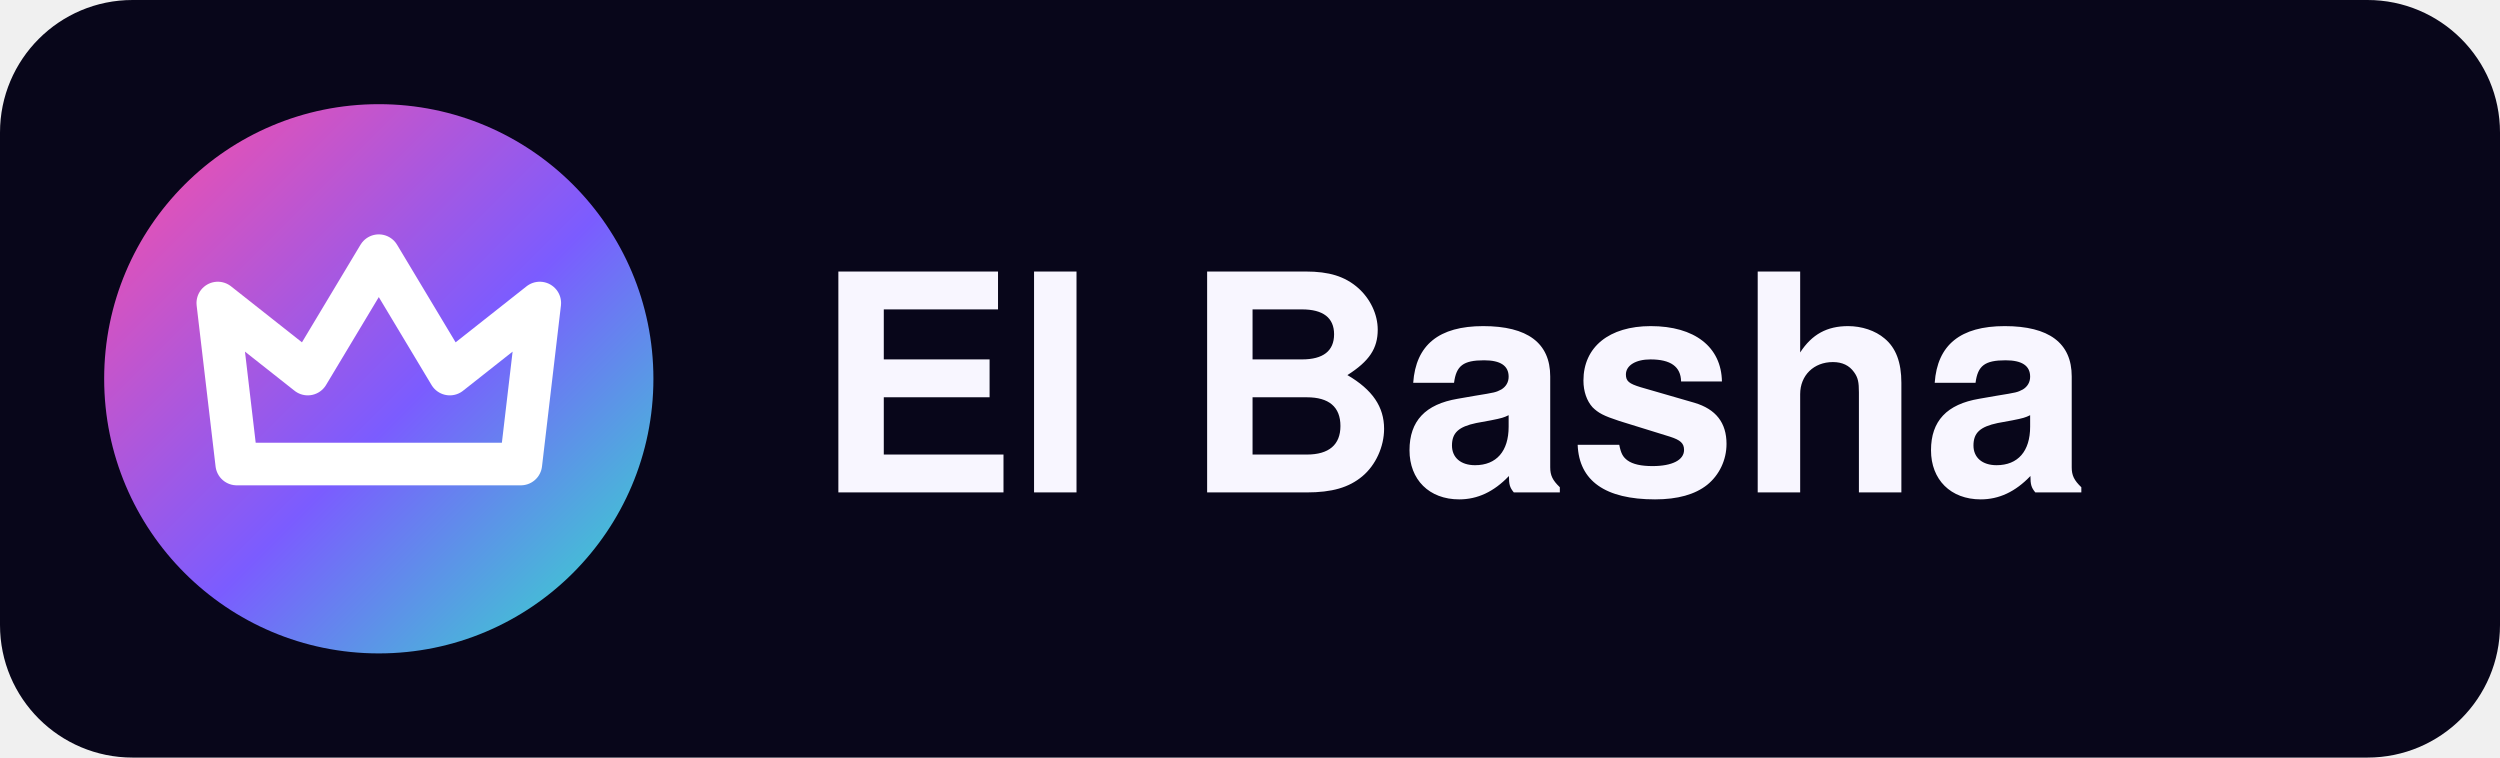
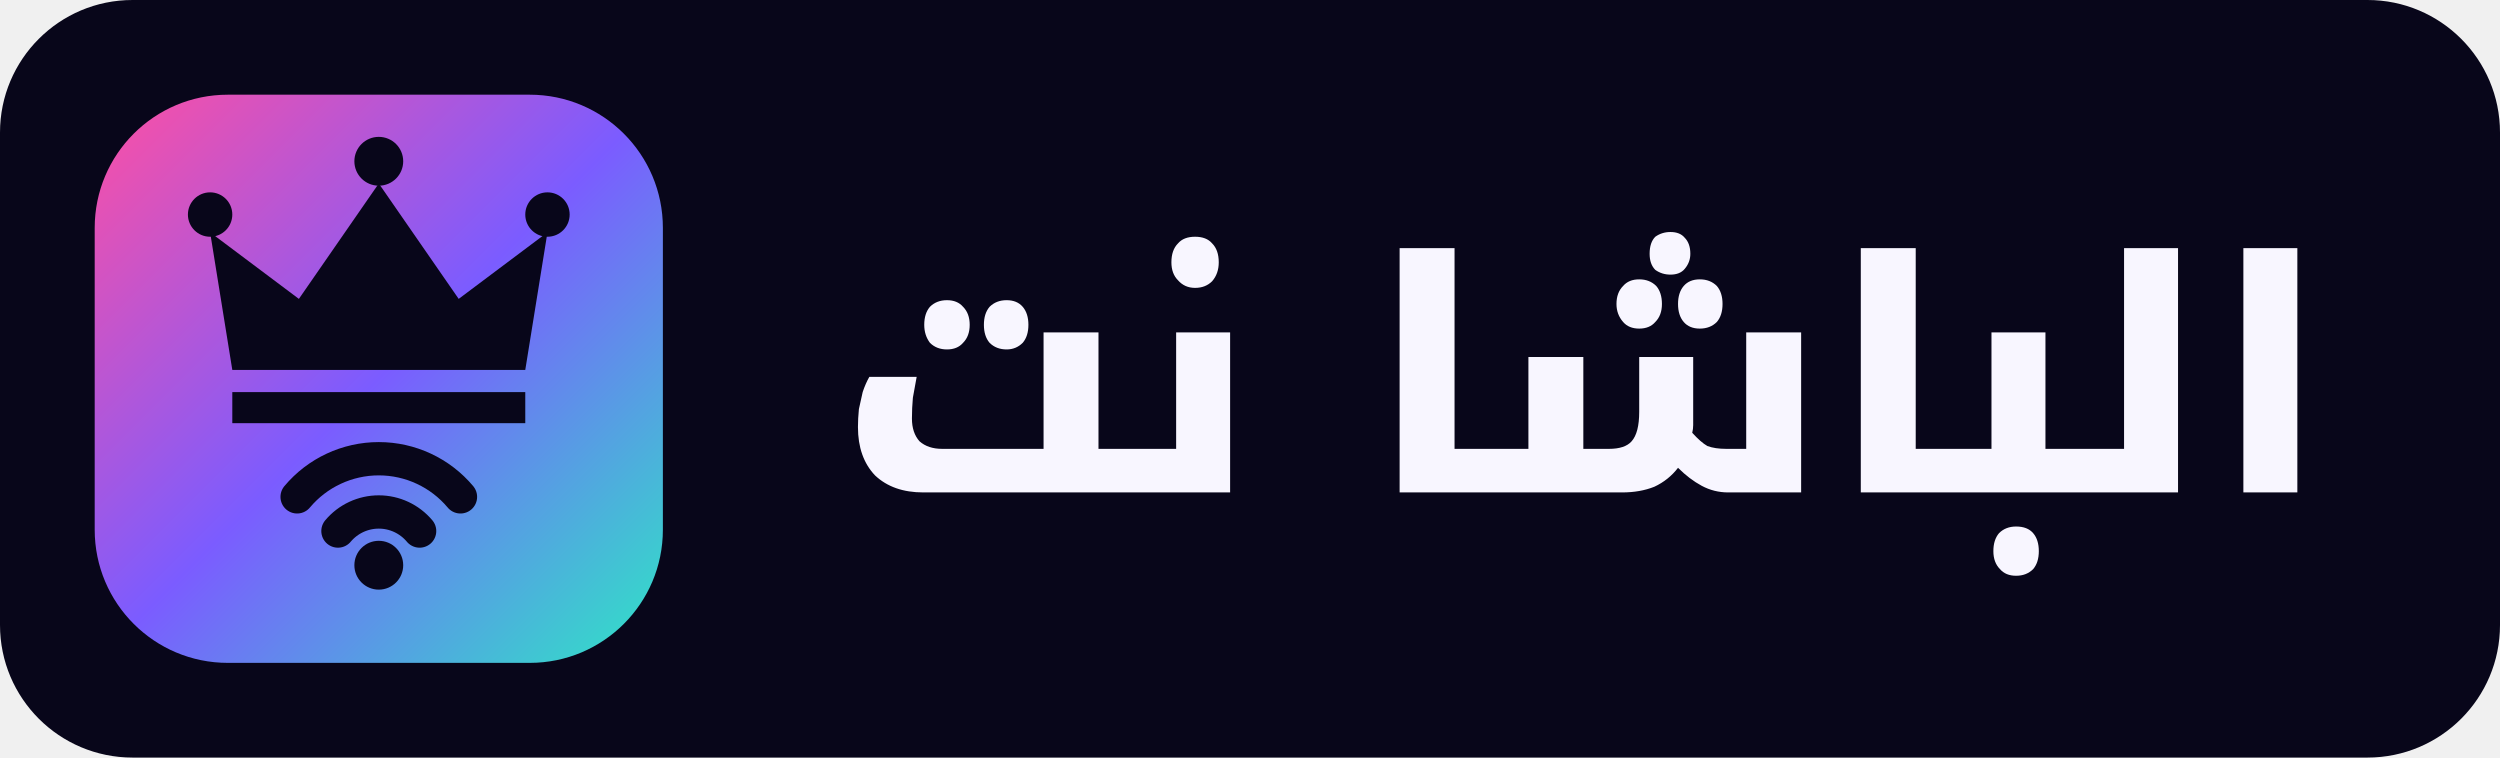
<svg xmlns="http://www.w3.org/2000/svg" viewBox="0 0 264 80" role="img" aria-label="الباشا نت - El Basha Net">
+   <defs>
+     <linearGradient id="t" x1="0" y1="0" x2="1" y2="1">
+       <stop offset="0" stop-color="#ff4fa3" />
+       <stop offset="0.5" stop-color="#7b5cff" />
+       <stop offset="1" stop-color="#2ee6c5" />
+     </linearGradient>
+   </defs>
  <rect width="264" height="80" rx="14" fill="#08061a" />
-   <g transform="translate(8 8)">
-     <defs>
-       <linearGradient id="au" x1="0" y1="0" x2="1" y2="1">
-         <stop offset="0" stop-color="#ff4fa3" />
-         <stop offset=".55" stop-color="#7b5cff" />
-         <stop offset="1" stop-color="#2ee6c5" />
-       </linearGradient>
-     </defs>
-     <circle cx="32" cy="32" r="29" fill="url(#au)" />
-     <path d="M17 41l-2-17 9.5 7.5L32 19l7.5 12.5L49 24l-2 17z" fill="none" stroke="#fff" stroke-width="4.5" stroke-linecap="round" stroke-linejoin="round" />
+   <g transform="translate(10 10) scale(.46875)">
+     <rect width="128" height="128" rx="30" fill="url(#t)" />
+     <path d="M31 62L26 31 46 46 64 20 82 46 102 31 97 62Z" fill="#08061a" />
+     <path d="M31 67H97V74H31Z" fill="#08061a" />
+     <g fill="#08061a">
+       <circle cx="26" cy="27" r="5" />
+       <circle cx="64" cy="15" r="5.5" />
+       <circle cx="102" cy="27" r="5" />
+       <circle cx="64" cy="106" r="5.5" />
+     </g>
+     <path d="M45.6 90.6A24 24 0 0 1 82.4 90.6M54.8 98.3A12 12 0 0 1 73.2 98.3" fill="none" stroke="#08061a" stroke-width="7.5" stroke-linecap="round" />
  </g>
-   <text x="86" y="52" font-family="Helvetica,Arial,sans-serif" font-size="32" font-weight="800" fill="#f8f6ff">El Basha</text>
+   <path d="M100 36.9Q98.9 36.9 98.2 36.2Q97.6 35.4 97.6 34.3Q97.6 33.1 98.2 32.4Q98.9 31.7 100 31.7Q101.1 31.7 101.7 32.4Q102.4 33.1 102.4 34.3Q102.4 35.5 101.7 36.2Q101.1 36.9 100 36.9ZM106.3 36.9Q105.2 36.9 104.5 36.2Q103.9 35.5 103.9 34.3Q103.9 33.1 104.5 32.4Q105.2 31.7 106.3 31.7Q107.4 31.7 108 32.4Q108.6 33.1 108.6 34.3Q108.6 35.5 108 36.2Q107.3 36.9 106.3 36.9ZM97.5 52Q94.3 52 92.4 50.2Q90.6 48.3 90.6 45.1Q90.6 44.2 90.7 43.2Q90.9 42.3 91.1 41.4Q91.4 40.5 91.8 39.8H96.8Q96.6 40.9 96.4 42Q96.3 43.1 96.3 44.2Q96.3 45.7 97.1 46.6Q98 47.4 99.5 47.4H110.2V35.1H116V47.4H120.4Q120.5 47.4 120.5 47.6V51.8Q120.5 52 120.4 52ZM126.2 30.4Q125.1 30.4 124.4 29.6Q123.7 28.9 123.7 27.7Q123.7 26.4 124.4 25.7Q125 25 126.2 25Q127.4 25 128 25.7Q128.7 26.4 128.7 27.7Q128.7 28.9 128 29.7Q127.3 30.4 126.2 30.4ZM120 52Q119.9 52 119.9 51.8V47.6Q119.9 47.4 120 47.4H124.2V35.1H129.9V52ZM157.7 47.4Q157.9 47.4 157.9 47.6V51.8Q157.9 52 157.7 52H147.8V26.2H153.6V47.4ZM176.4 29Q175.5 29 174.8 28.5Q174.2 27.9 174.2 26.8Q174.2 25.6 174.8 25Q175.5 24.5 176.4 24.5Q177.4 24.5 177.9 25.1Q178.5 25.7 178.5 26.8Q178.5 27.7 177.9 28.4Q177.4 29 176.4 29ZM173.1 34.7Q172 34.7 171.4 34Q170.7 33.2 170.7 32.1Q170.7 30.9 171.4 30.2Q172 29.5 173.1 29.5Q174.2 29.5 174.9 30.2Q175.5 30.9 175.5 32.1Q175.5 33.3 174.8 34Q174.2 34.7 173.1 34.7ZM179.5 34.7Q178.4 34.7 177.8 34Q177.2 33.3 177.2 32.1Q177.2 30.9 177.8 30.2Q178.4 29.5 179.5 29.5Q180.6 29.5 181.3 30.2Q181.9 30.9 181.9 32.1Q181.9 33.3 181.3 34Q180.6 34.7 179.5 34.7ZM182.5 52Q181 52 179.7 51.3Q178.4 50.6 177.2 49.4Q176.2 50.7 174.7 51.4Q173.2 52 171.3 52H157.4Q157.2 52 157.2 51.8V47.6Q157.2 47.4 157.4 47.4H161.4V37.7H167.2V47.4H169.9Q171.6 47.4 172.3 46.6Q173.1 45.7 173.1 43.5V37.7H178.8V44Q178.8 44.4 178.8 44.9Q178.8 45.3 178.7 45.7Q179.6 46.7 180.3 47.1Q181.1 47.4 182.3 47.4H184.4V35.1H190.2V52ZM206.5 47.4Q206.6 47.4 206.6 47.6V51.8Q206.6 52 206.4 52H196.5V26.2H202.3V47.4ZM212.9 60.8Q211.8 60.8 211.2 60.1Q210.5 59.4 210.5 58.2Q210.5 57 211.1 56.3Q211.8 55.6 212.9 55.6Q214.1 55.6 214.7 56.3Q215.3 57 215.3 58.2Q215.3 59.4 214.7 60.1Q214 60.8 212.9 60.8ZM206.1 52Q205.9 52 205.9 51.8V47.6Q205.9 47.4 206.1 47.4H210.3V35.1H216V47.4H220.4Q220.6 47.4 220.6 47.6V51.8Q220.6 52 220.4 52ZM220.1 52Q220 52 220 51.8V47.6Q220 47.4 220.1 47.4H224.3V26.2H230V52ZM236.9 26.2H242.6V52H236.9Z" fill="#f8f6ff" />
</svg>
